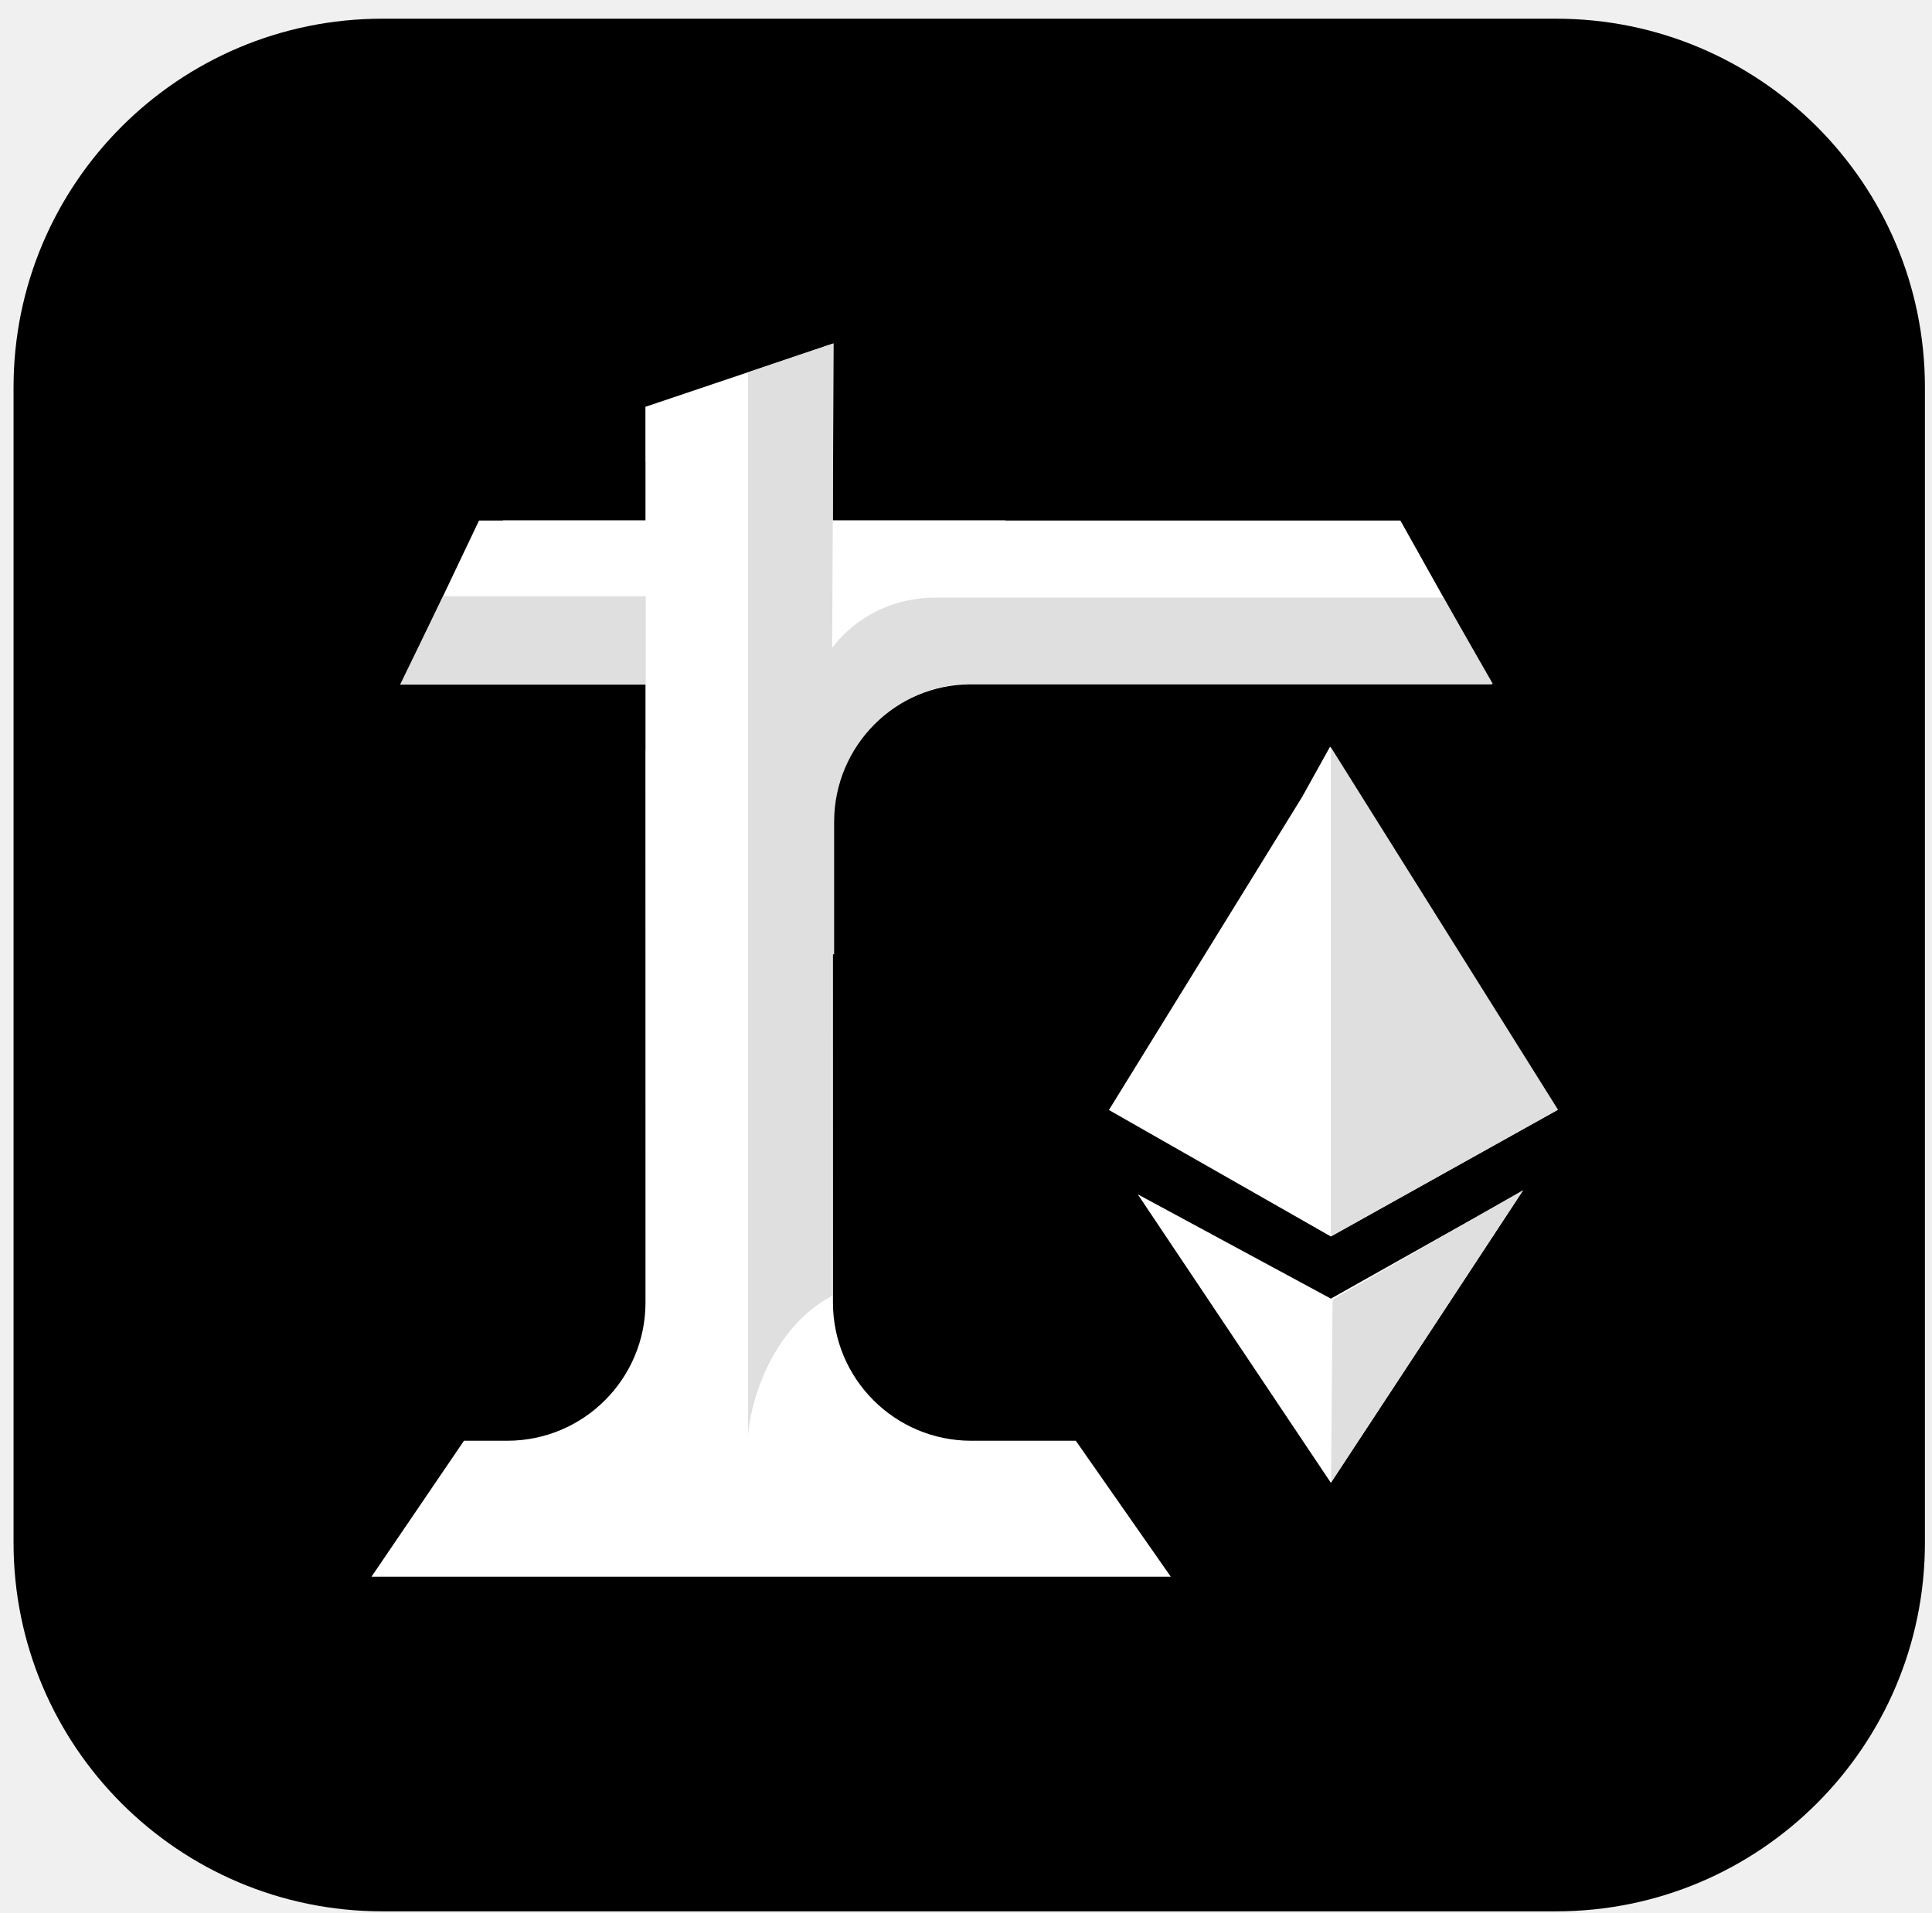
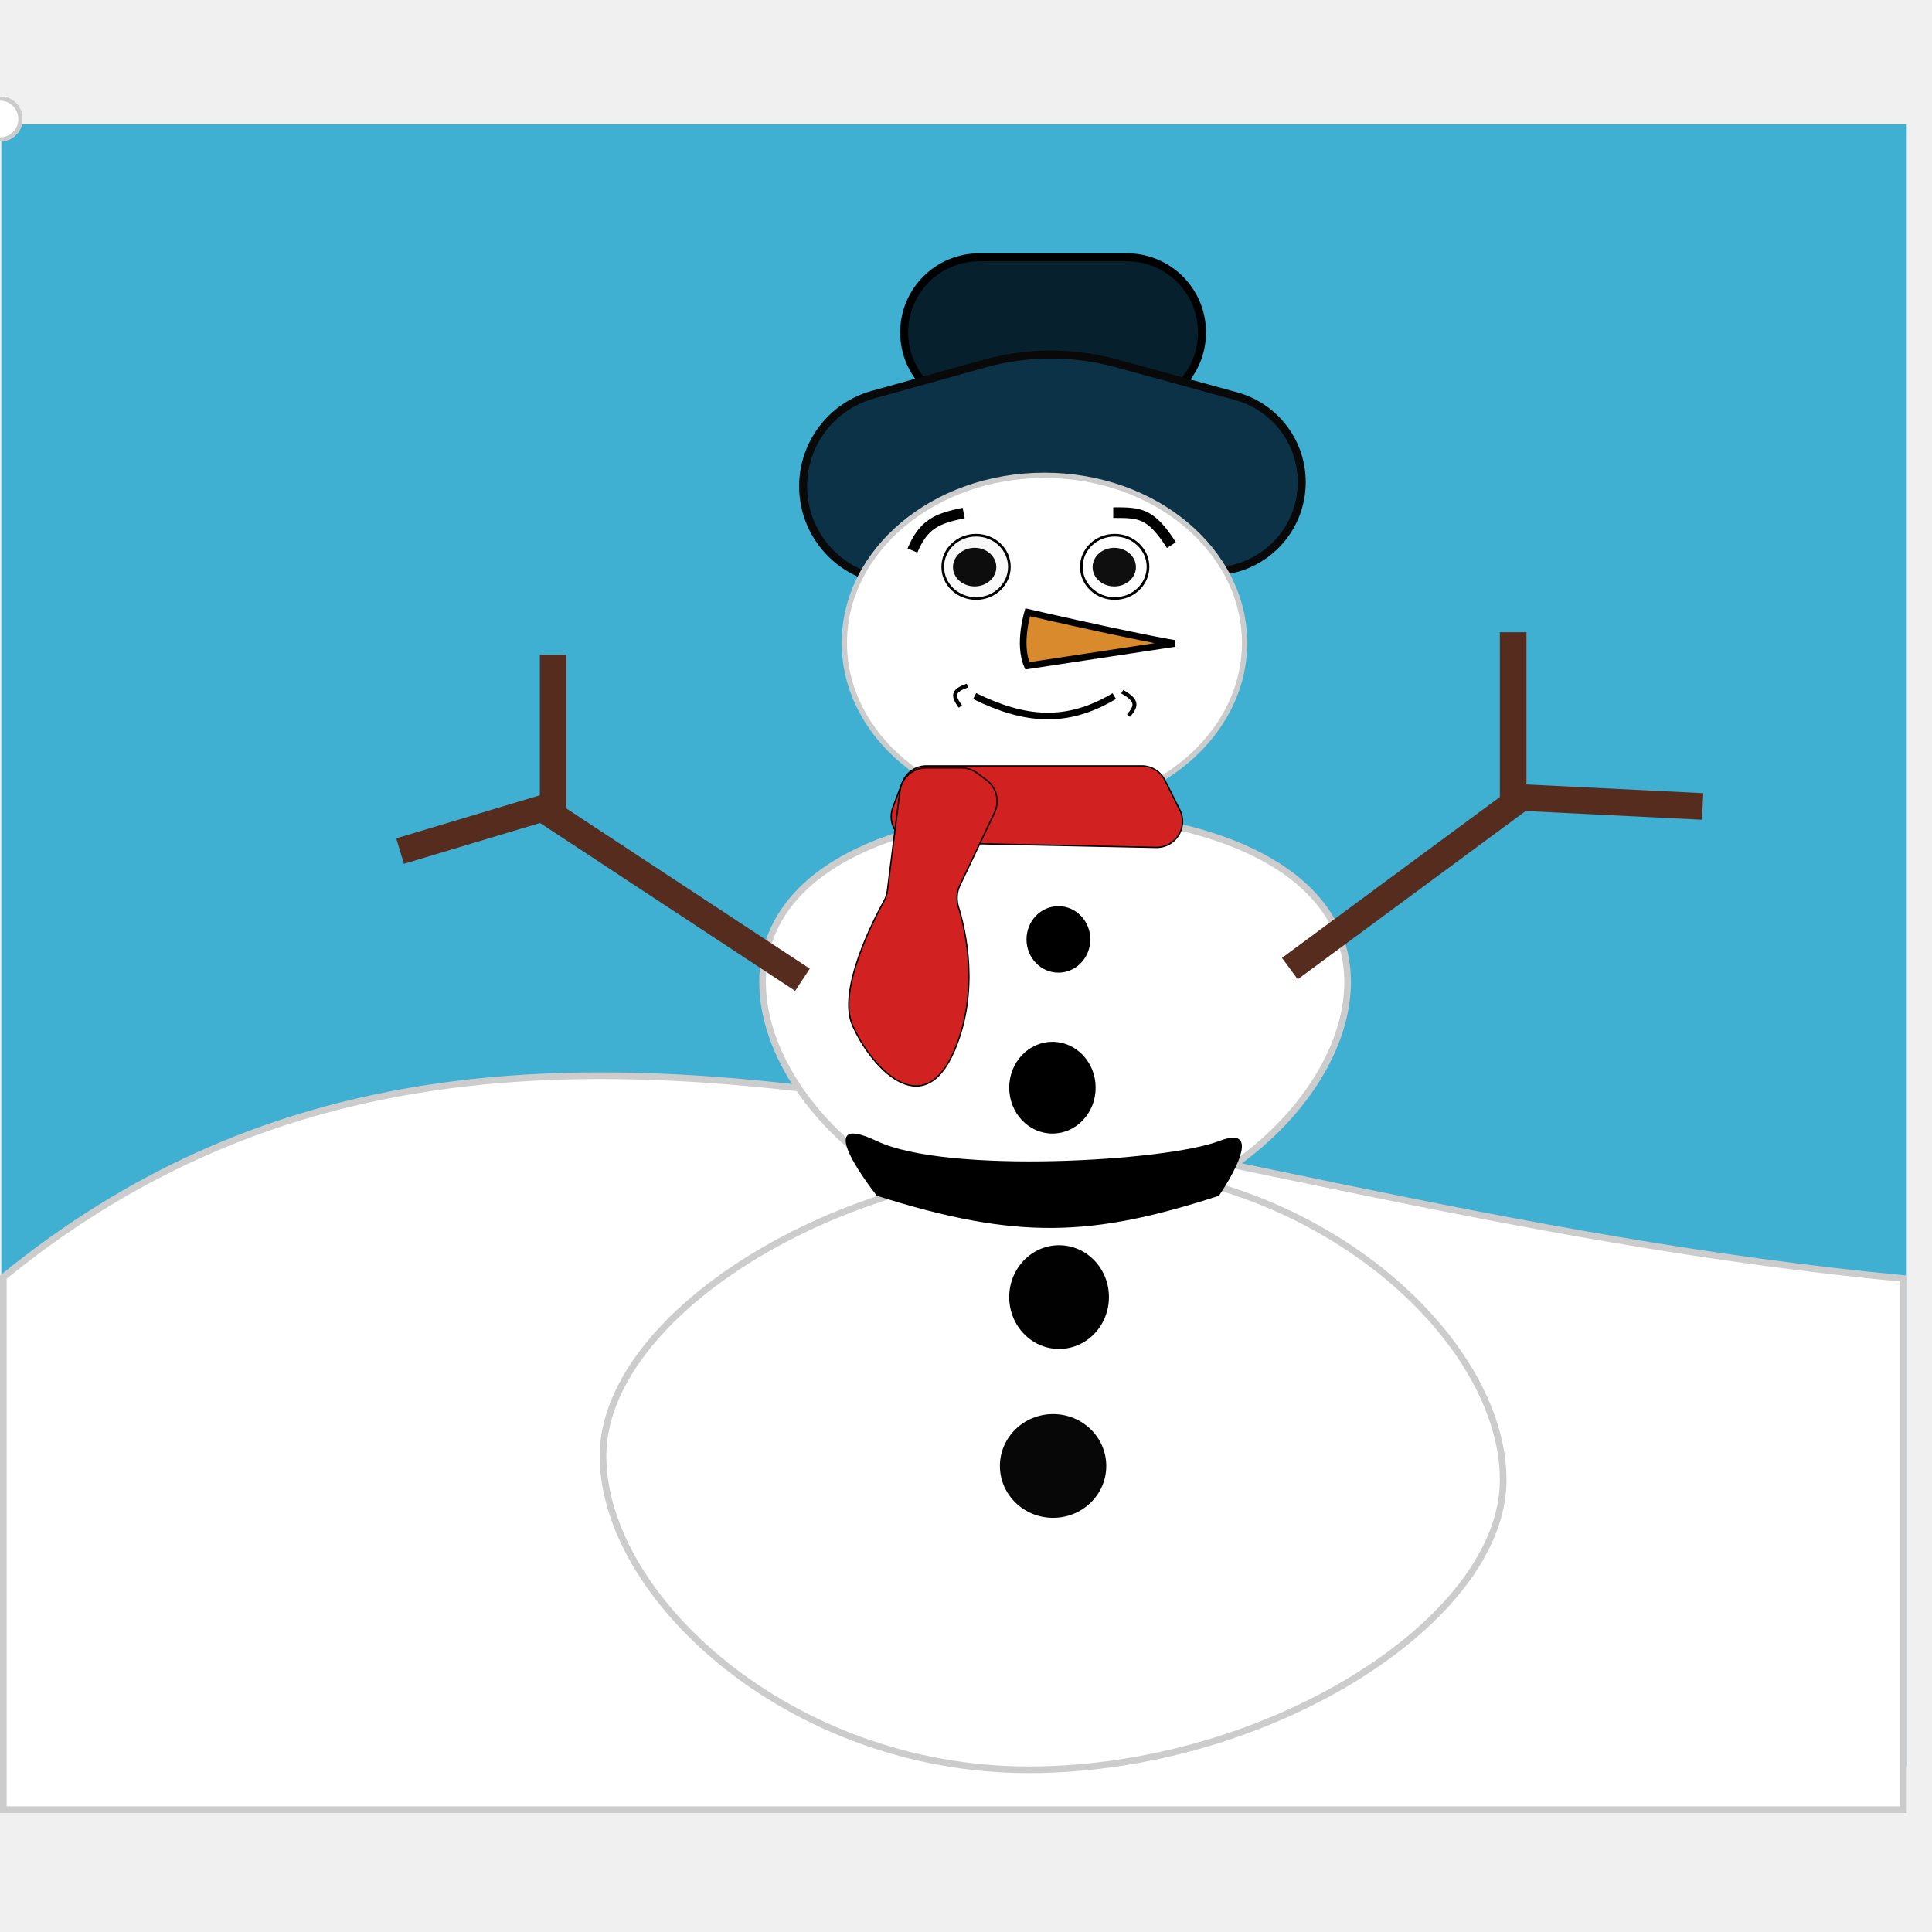
- <svg xmlns="http://www.w3.org/2000/svg" width="103" height="102" viewBox="0 0 103 102" fill="none">
-   <rect x="0.722" y="0.997" width="101.901" height="100.925" rx="19.661" fill="black" />
-   <path d="M69.415 42.505L70.912 39.812L72.544 42.505L83.024 59.191L70.953 65.936L59.119 59.191L69.415 42.505Z" fill="white" />
-   <path d="M70.953 69.25L60.658 63.688L70.953 79.072L81.184 63.498L70.953 69.25Z" fill="white" />
-   <path d="M70.953 65.926V41.853V39.85L83.063 59.178L70.953 65.926Z" fill="#DFDFDF" />
-   <path d="M70.962 79.05L71.041 69.297L81.206 63.463L70.962 79.05Z" fill="#DFDFDF" />
-   <path d="M34.409 21.693V24.613H34.413L34.412 27.747H26.809L26.809 27.757H25.538L21.384 36.491H34.413V39.972H34.409L34.413 69.455C34.413 73.527 31.113 76.828 27.041 76.828H24.735L19.806 84.077H62.417L57.354 76.828H51.779C47.708 76.828 44.407 73.527 44.407 69.455L44.402 43.665C44.507 39.708 47.73 36.527 51.705 36.491H79.548L74.658 27.757H53.602L53.602 27.747L44.399 27.747L44.399 24.613H44.402V18.325L34.409 21.693Z" fill="white" />
-   <path d="M39.882 19.852V76.55C39.973 74.964 41.047 70.855 44.365 69.103V50.867L44.47 50.9V43.831C44.47 39.759 47.771 36.458 51.843 36.458H79.581L76.951 31.866H49.908C46.129 31.866 44.365 34.556 44.365 34.556L44.444 18.307L39.882 19.852Z" fill="#DFDFDF" />
-   <path d="M23.622 31.793L21.329 36.508H34.425V31.793H23.622Z" fill="#DFDFDF" />
+ <svg xmlns="http://www.w3.org/2000/svg" width="300" height="300" viewBox="0 0 1453 1274" fill="none">
+   <rect x="1" y="4" width="1433" height="1235" fill="#3FAFD2" />
+   <g fill="white" stroke="#ccc" stroke-width="3">
+     <circle r="15.293">
+       <animateTransform attributeName="transform" dur="8.236s" type="translate" from="504 0" to="504 1000" repeatCount="indefinite" />
+     </circle>
+     <circle r="15.293">
+       <animateTransform attributeName="transform" dur="3.982s" type="translate" from="1250 0" to="1250 1000" repeatCount="indefinite" />
+     </circle>
+     <circle r="15.293">
+       <animateTransform attributeName="transform" dur="4.249s" type="translate" from="205 0" to="205 1000" repeatCount="indefinite" />
+     </circle>
+     <circle r="15.293">
+       <animateTransform attributeName="transform" dur="7.113s" type="translate" from="329 0" to="329 1000" repeatCount="indefinite" />
+     </circle>
+     <circle r="15.293">
+       <animateTransform attributeName="transform" dur="3.5s" type="translate" from="167 0" to="167 1000" repeatCount="indefinite" />
+     </circle>
+     <circle r="15.293">
+       <animateTransform attributeName="transform" dur="4.5s" type="translate" from="1124 0" to="1124 1000" repeatCount="indefinite" />
+     </circle>
+     <circle r="15.293">
+       <animateTransform attributeName="transform" dur="4.782s" type="translate" from="712 0" to="712 1000" repeatCount="indefinite" />
+     </circle>
+     <circle r="15.293">
+       <animateTransform attributeName="transform" dur="7.201s" type="translate" from="355 0" to="355 1000" repeatCount="indefinite" />
+     </circle>
+     <circle r="15.293">
+       <animateTransform attributeName="transform" dur="5.289s" type="translate" from="1204 0" to="1204 1000" repeatCount="indefinite" />
+     </circle>
+     <circle r="15.293">
+       <animateTransform attributeName="transform" dur="4.892s" type="translate" from="596 0" to="596 1000" repeatCount="indefinite" />
+     </circle>
+     <circle r="15.293">
+       <animateTransform attributeName="transform" dur="6.4s" type="translate" from="1216 0" to="1216 1000" repeatCount="indefinite" />
+     </circle>
+     <circle r="15.293">
+       <animateTransform attributeName="transform" dur="3.3s" type="translate" from="707 0" to="707 1000" repeatCount="indefinite" />
+     </circle>
+   </g>
+   <path d="M2.5 1271.5V870.969C193.505 715.311 403.061 701.422 638.973 733.615C737.077 747.003 839.635 768.343 947.273 790.741C969.306 795.326 991.552 799.955 1014.02 804.569C1145.51 831.577 1284.39 858.057 1431.5 872.057V1271.5H2.5Z" fill="white" stroke="#ccc" stroke-width="5" />
+   <rect x="680" y="104" width="224" height="113" rx="56.5" fill="#07202E" stroke="black" stroke-width="6" />
+   <path d="M914.067 340.138L677.655 347.584C637.357 348.853 604 316.53 604 276.213C604 244.166 625.35 216.044 656.218 207.432L740.294 183.975C772.808 174.904 807.176 174.834 839.727 183.771L929.707 208.476C958.821 216.47 979 242.937 979 273.127C979 309.333 950.254 338.998 914.067 340.138Z" fill="#0C3247" stroke="#090909" stroke-width="6" />
+   <path d="M936 394C936 463.274 868.961 520 785.5 520C702.039 520 635 463.274 635 394C635 324.726 702.039 268 785.5 268C868.961 268 936 324.726 936 394Z" fill="white" stroke="#ccc" stroke-width="4" />
+   <path d="M759.13 336.817C759.13 349.926 747.955 360.635 734.065 360.635C720.175 360.635 709 349.926 709 336.817C709 323.709 720.175 313 734.065 313C747.955 313 759.13 323.709 759.13 336.817Z" fill="#F9F8F8" stroke="black" stroke-width="2" />
+   <path d="M863.389 336.817C863.389 349.926 852.214 360.635 838.324 360.635C824.435 360.635 813.259 349.926 813.259 336.817C813.259 323.709 824.435 313 838.324 313C852.214 313 863.389 323.709 863.389 336.817Z" fill="white" stroke="black" stroke-width="2" />
+   <ellipse rx="16.291" ry="14.516" fill="#0D0D0D" transform="translate(733,337)" />
+   <ellipse rx="16.291" ry="14.516" fill="#0F0F0F" transform="translate(838,337)" />
+   <path d="M727.53 426.093C717.139 429.791 715.725 433.162 722.28 441.842" stroke="black" stroke-width="3" />
+   <path d="M844 430.671C855.087 437.025 855.507 441.01 848.695 448.669" stroke="black" stroke-width="3" />
+   <path d="M733 434C770.692 452.514 802.237 455.433 838 434" stroke="black" stroke-width="5" />
+   <path d="M878.688 393.576C880.355 393.878 881.964 394.163 883.507 394.429L772.637 411.249C769.048 403.006 769.05 392.909 770.132 384.422C770.703 379.946 771.56 376.023 772.275 373.22C772.496 372.352 772.703 371.594 772.883 370.961C773.706 371.151 774.739 371.388 775.96 371.668C779.37 372.451 784.25 373.565 790.13 374.894C801.889 377.551 817.651 381.065 833.658 384.492C849.66 387.918 865.927 391.262 878.688 393.576Z" fill="#D98A2C" stroke="black" stroke-width="5" />
+   <path d="M837.236 296.02C857.236 296.02 865.236 296.02 880.984 320.452" stroke="black" stroke-width="8" />
+   <path d="M724.736 296.316C704.25 300.449 694.485 304.94 686.236 324.52" stroke="black" stroke-width="8" />
+   <path d="M1013.5 649.029C1013.5 691.282 987.978 736.639 947.383 771.531C906.836 806.382 851.567 830.5 792.671 830.5C733.777 830.5 678.927 806.384 638.797 771.539C598.622 736.655 573.5 691.296 573.5 649.029C573.5 607.015 598.344 575.478 638.328 554.312C678.373 533.113 733.347 522.5 792.671 522.5C851.994 522.5 907.388 533.113 947.852 554.317C988.263 575.493 1013.5 607.034 1013.5 649.029Z" fill="white" stroke="#ccc" stroke-width="5" />
+   <path d="M696.804 486.5H858.653C866.032 486.5 872.779 490.666 876.086 497.263L887.271 519.581C893.849 532.706 884.113 548.118 869.435 547.814L689.349 544.087C675.877 543.808 666.741 530.274 671.52 517.675L678.572 499.084C681.445 491.509 688.703 486.5 696.804 486.5Z" fill="#D12121" stroke="black" />
+   <path d="M676.796 505.502C678.056 495.501 686.56 488 696.64 488H723.044C727.344 488 731.53 489.386 734.981 491.953L741.818 497.039C749.479 502.738 752.044 513.057 747.941 521.679L721.82 576.577C719.396 581.672 719.235 587.534 720.889 592.929C726.448 611.061 736.569 655.955 718.013 700C694 757 654 711.579 641 681.156C629.803 654.952 657.063 602.241 664.84 588.124C666.15 585.747 667.015 583.189 667.354 580.497L676.796 505.502Z" fill="#D12121" />
+   <path d="M676.796 505.502C678.056 495.501 686.56 488 696.64 488H723.044C727.344 488 731.53 489.386 734.981 491.953L741.818 497.039C749.479 502.738 752.044 513.057 747.941 521.679L721.82 576.577C719.396 581.672 719.235 587.534 720.889 592.929C726.448 611.061 736.569 655.955 718.013 700C694 757 654 711.579 641 681.156C629.803 654.952 657.063 602.241 664.84 588.124C666.15 585.747 667.015 583.189 667.354 580.497L676.796 505.502Z" fill="#D12121" />
+   <path d="M718.013 700C694 757 654 711.579 641 681.156C629.803 654.952 657.063 602.241 664.84 588.124C666.15 585.747 667.015 583.189 667.354 580.497L676.796 505.502C678.056 495.501 686.56 488 696.64 488H723.044C727.344 488 731.53 489.386 734.981 491.953L741.818 497.039C749.479 502.738 752.044 513.057 747.941 521.679L721.82 576.577C719.396 581.672 719.235 587.534 720.889 592.929C726.448 611.061 736.569 655.955 718.013 700Z" stroke="black" />
+   <line x1="603.503" y1="647.354" x2="410.503" y2="520.354" stroke="#562C1F" stroke-width="20" />
+   <path d="M416 520V403" stroke="#562C1F" stroke-width="20" />
+   <line x1="410.873" y1="517.578" x2="300.873" y2="550.578" stroke="#562C1F" stroke-width="20" />
+   <line x1="970.06" y1="638.955" x2="1142.06" y2="511.955" stroke="#562C1F" stroke-width="20" />
+   <line x1="1138" y1="512" x2="1138" y2="386" stroke="#562C1F" stroke-width="20" />
+   <line x1="1138.49" y1="510.012" x2="1280.49" y2="517.012" stroke="#562C1F" stroke-width="20" />
+   <path d="M1130.5 1023.52C1130.5 1075.95 1086.79 1130.42 1019.74 1171.96C952.854 1213.41 863.46 1241.5 773.611 1241.5C683.878 1241.5 603.767 1208.97 546.111 1163.12C488.379 1117.2 453.5 1058.22 453.5 1005.48C453.5 953.051 497.212 898.583 564.261 857.038C631.146 815.594 720.54 787.5 810.389 787.5C900.122 787.5 980.233 820.028 1037.89 865.885C1095.62 911.803 1130.5 970.784 1130.5 1023.52Z" fill="white" stroke="#ccc" stroke-width="5" />
+   <ellipse cx="792" cy="1013" rx="40" ry="39" fill="#070707" />
+   <ellipse cx="796.5" cy="886" rx="37.5" ry="39" fill="#010101" />
+   <ellipse cx="791.5" cy="728.5" rx="32.5" ry="34.5" fill="black" />
+   <ellipse cx="796" cy="617" rx="24" ry="25" fill="black" />
+   <path d="M659.486 768.674C712.328 793.762 877.834 783.727 916.718 768.674C955.602 753.622 916.718 809.818 916.718 809.818C821.372 840.676 765.505 843.417 659.486 809.818C659.486 809.818 606.643 743.587 659.486 768.674Z" fill="black" />
+   <g fill="white" stroke="#ccc" stroke-width="3">
+     <circle r="15.293">
+       <animateTransform attributeName="transform" dur="3.2s" type="translate" from="482 0" to="482 1000" repeatCount="indefinite" />
+     </circle>
+     <circle r="15.293">
+       <animateTransform attributeName="transform" dur="4.8s" type="translate" from="1204 0" to="1204 1000" repeatCount="indefinite" />
+     </circle>
+     <circle r="15.293">
+       <animateTransform attributeName="transform" dur="4.7s" type="translate" from="1170 0" to="1170 1000" repeatCount="indefinite" />
+     </circle>
+     <circle r="15.293">
+       <animateTransform attributeName="transform" dur="3.8s" type="translate" from="1415 0" to="1415 1000" repeatCount="indefinite" />
+     </circle>
+     <circle r="15.293">
+       <animateTransform attributeName="transform" dur="4.4s" type="translate" from="1400 0" to="1400 1000" repeatCount="indefinite" />
+     </circle>
+     <circle r="15.293">
+       <animateTransform attributeName="transform" dur="8.762s" type="translate" from="733 0" to="733 1000" repeatCount="indefinite" />
+     </circle>
+     <circle r="15.293">
+       <animateTransform attributeName="transform" dur="5.762s" type="translate" from="805 0" to="805 1000" repeatCount="indefinite" />
+     </circle>
+     <circle r="15.293">
+       <animateTransform attributeName="transform" dur="3.162s" type="translate" from="900 0" to="900 1000" repeatCount="indefinite" />
+     </circle>
+     <circle r="15.293">
+       <animateTransform attributeName="transform" dur="9.2s" type="translate" from="1085 0" to="1085 1000" repeatCount="indefinite" />
+     </circle>
+     <circle r="15.293">
+       <animateTransform attributeName="transform" dur="9.1s" type="translate" from="226 0" to="226 1000" repeatCount="indefinite" />
+     </circle>
+     <circle r="15.293">
+       <animateTransform attributeName="transform" dur="4.7s" type="translate" from="1009 0" to="1009 1000" repeatCount="indefinite" />
+     </circle>
+     <circle r="15.293">
+       <animateTransform attributeName="transform" dur="6.89s" type="translate" from="132 0" to="132 1000" repeatCount="indefinite" />
+     </circle>
+     <circle r="15.293">
+       <animateTransform attributeName="transform" dur="3.56s" type="translate" from="97 0" to="97 1000" repeatCount="indefinite" />
+     </circle>
+   </g>
</svg>
